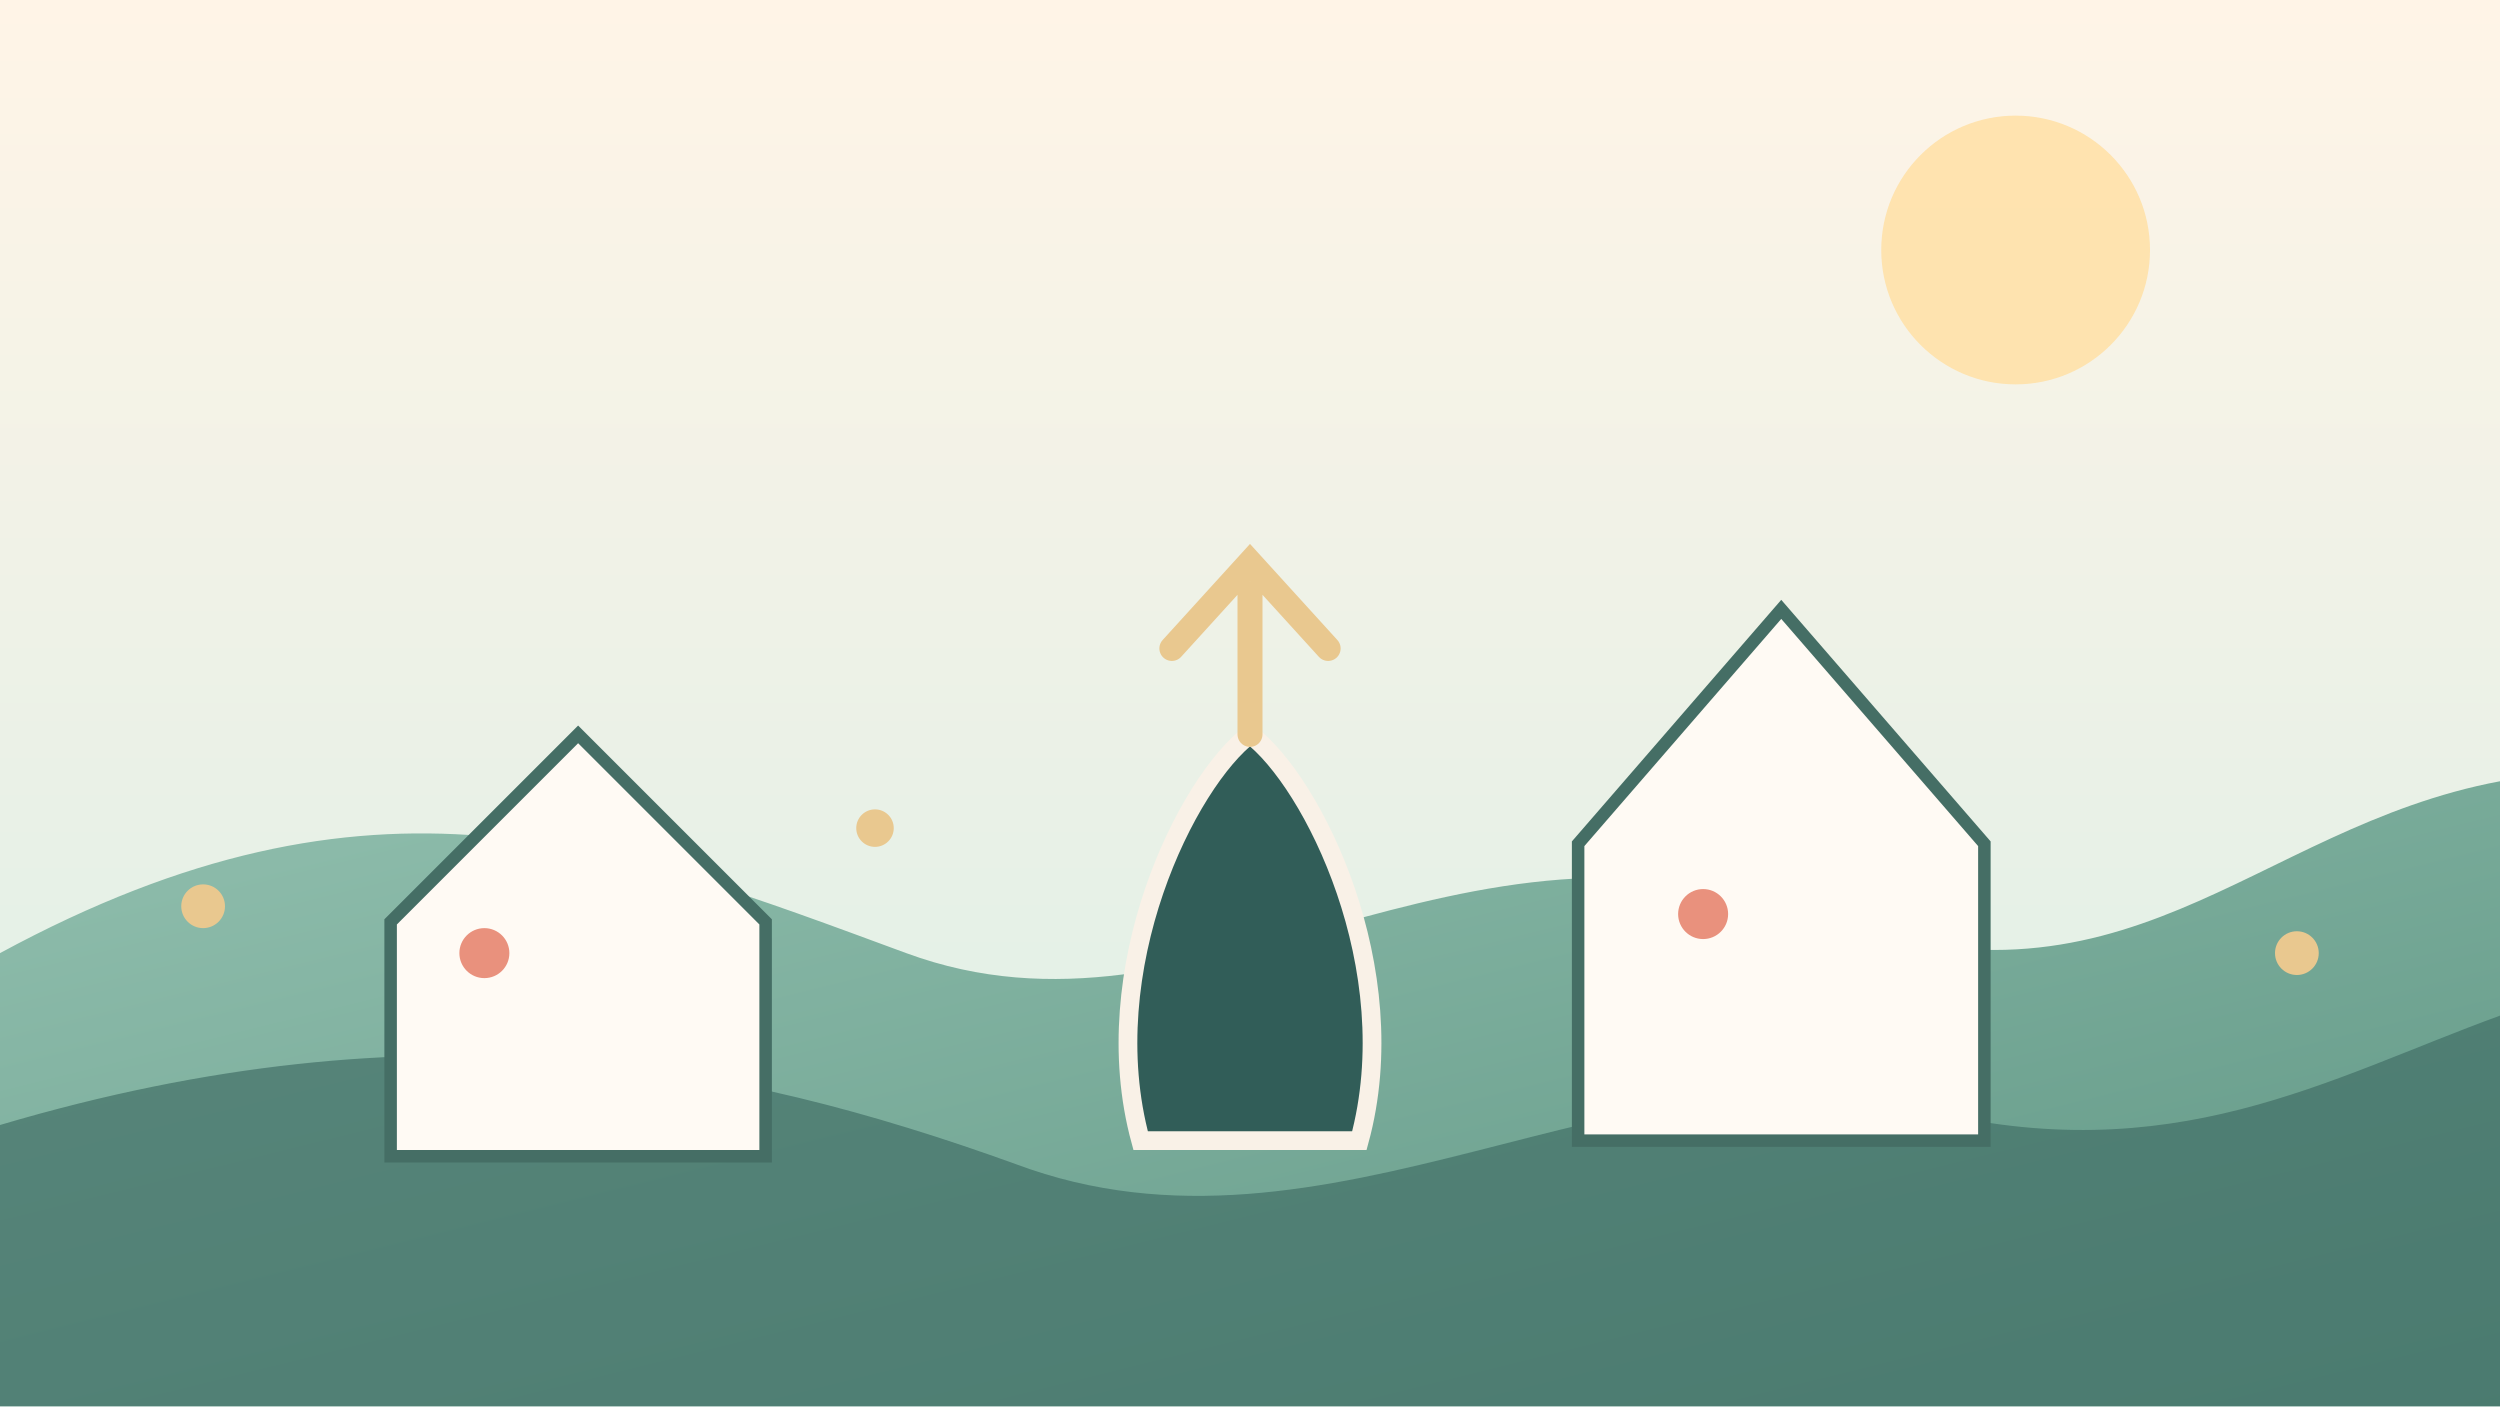
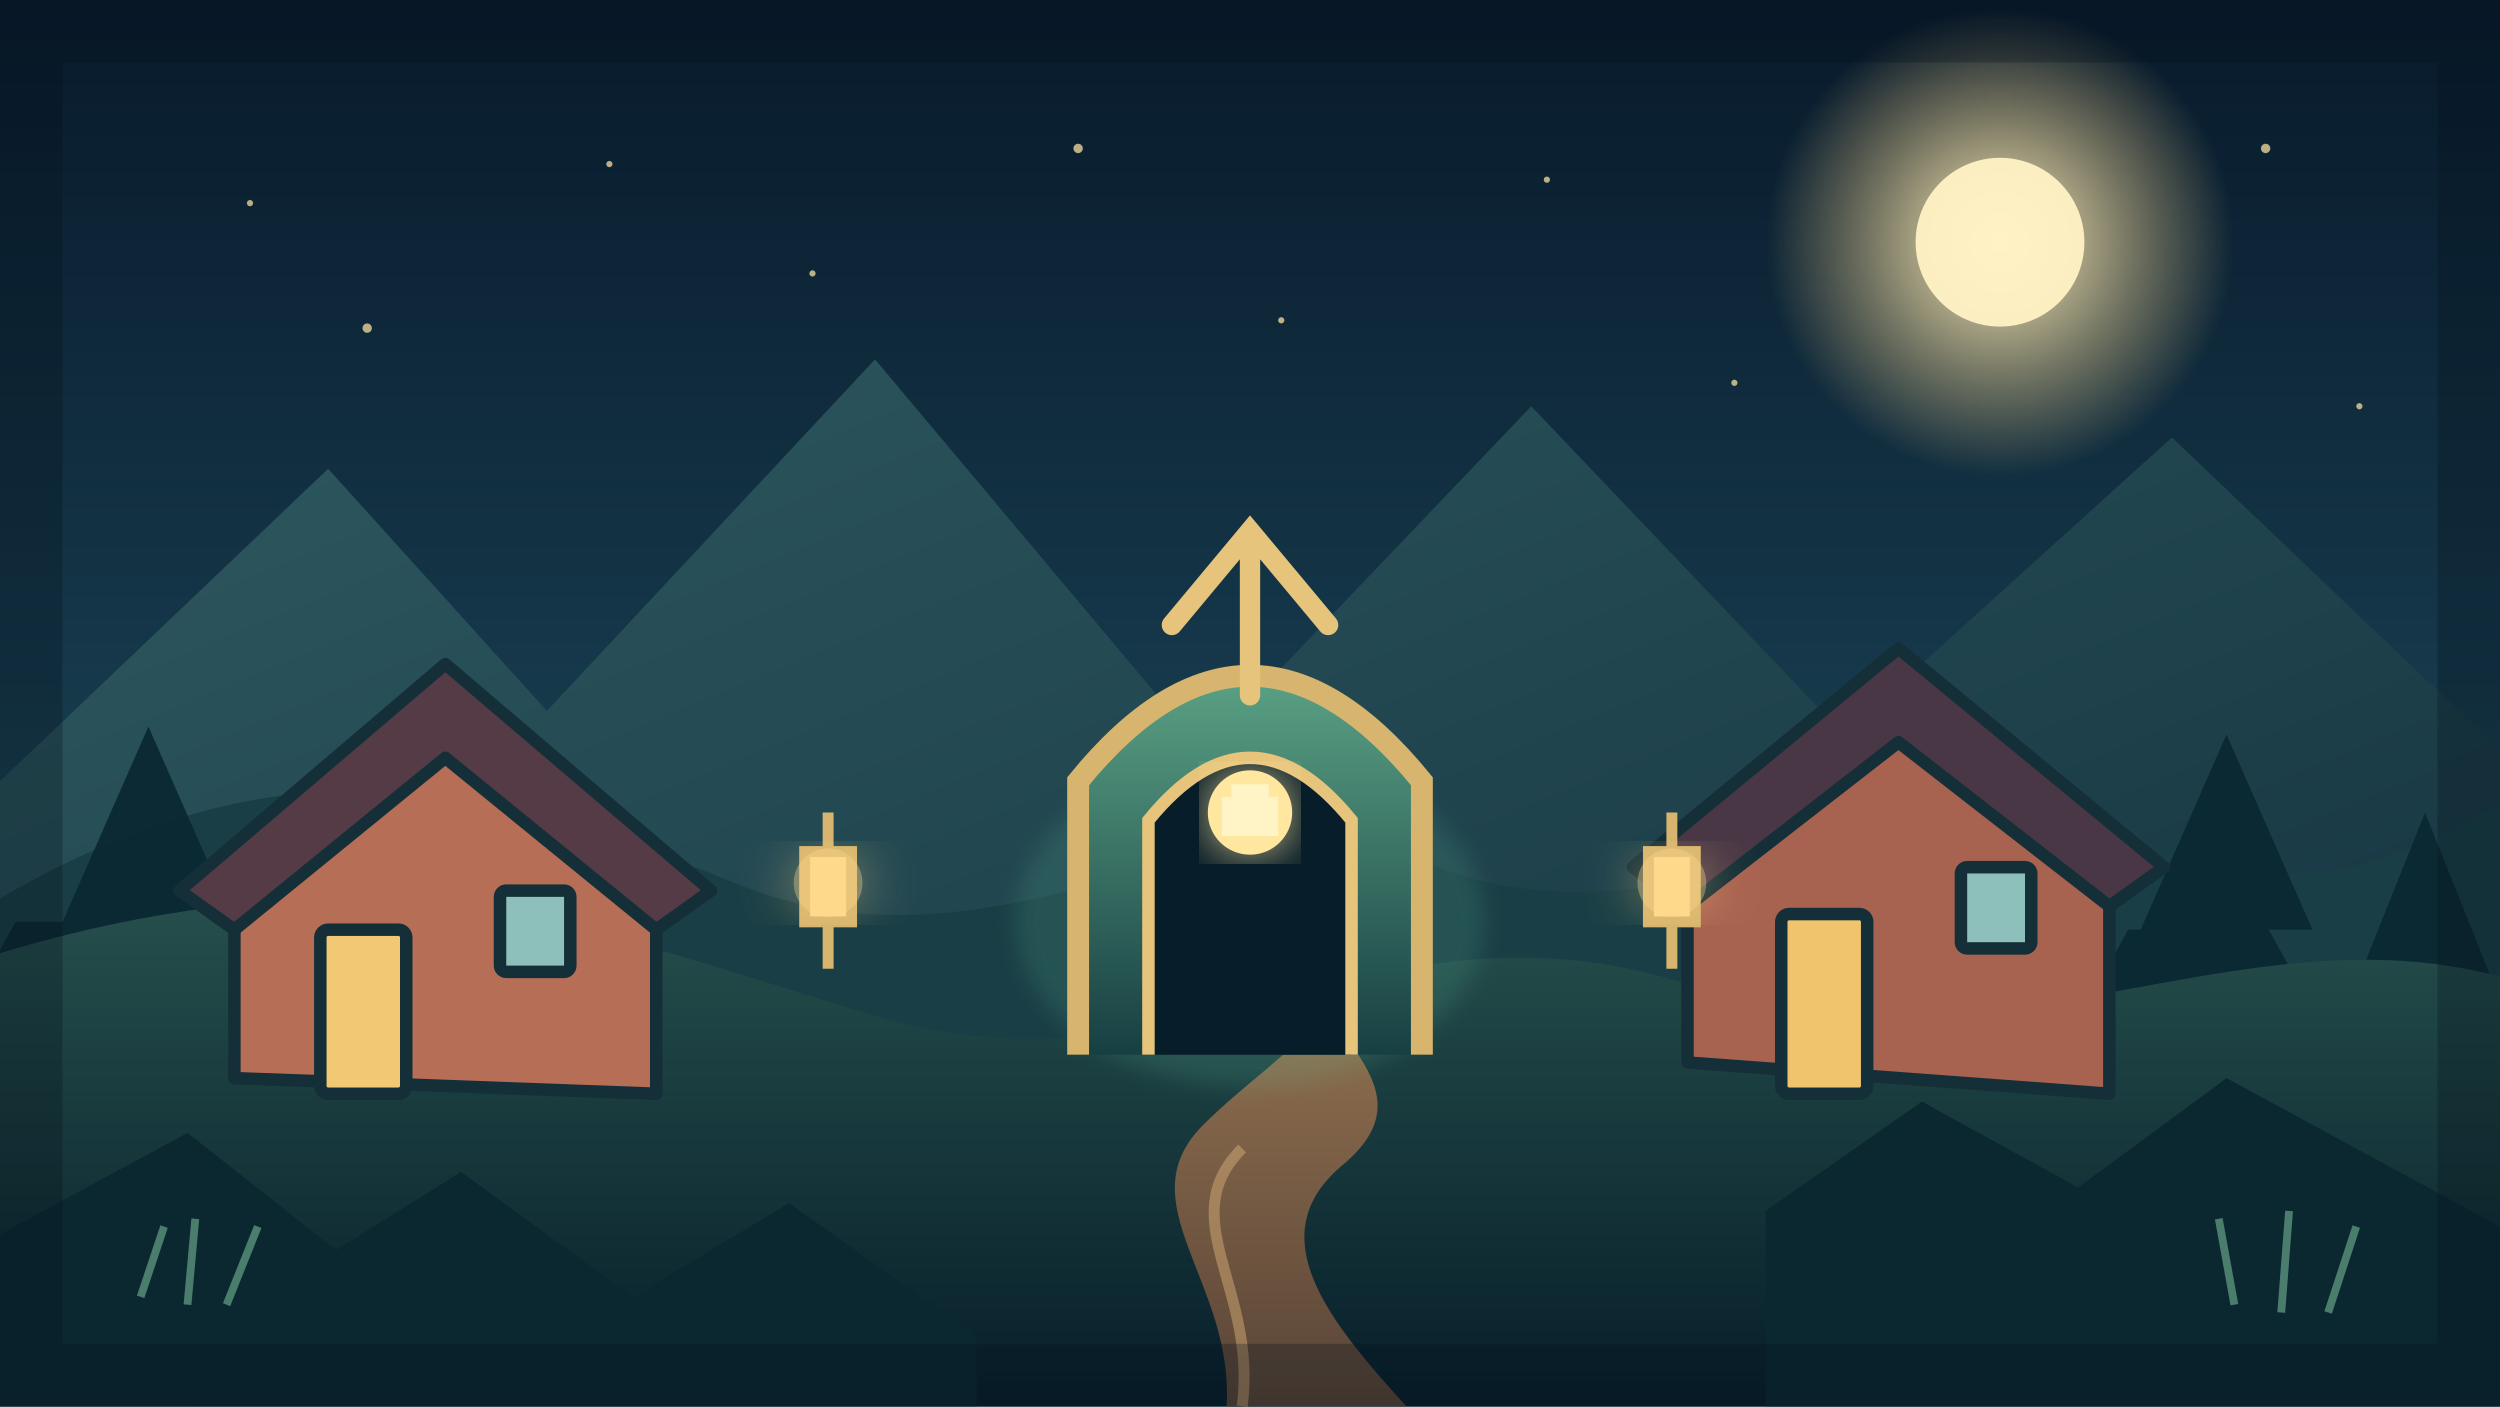
<svg xmlns="http://www.w3.org/2000/svg" viewBox="0 0 1600 900" role="img" aria-labelledby="title desc">
  <defs>
    <linearGradient id="sky" x1="0" y1="0" x2="0" y2="1">
-       <stop stop-color="#fff4e7" />
-       <stop offset="1" stop-color="#d9efe7" />
+       <stop stop-color="#081a2b" />
+       <stop offset=".48" stop-color="#15384a" />
+       <stop offset="1" stop-color="#315c57" />
    </linearGradient>
-     <linearGradient id="hill" x1="0" y1="0" x2="1" y2="1">
-       <stop stop-color="#91bfae" />
-       <stop offset="1" stop-color="#5f9684" />
+     <radialGradient id="moon">
+       <stop stop-color="#fff4c7" stop-opacity="1" />
+       <stop offset="1" stop-color="#f5c978" stop-opacity="0" />
+     </radialGradient>
+     <linearGradient id="mountain" x1="0" y1="0" x2="1" y2="1">
+       <stop stop-color="#2e5960" />
+       <stop offset="1" stop-color="#122f3c" />
    </linearGradient>
+     <linearGradient id="ground" x1="0" y1="0" x2="0" y2="1">
+       <stop stop-color="#254f4c" />
+       <stop offset="1" stop-color="#071e29" />
+     </linearGradient>
+     <linearGradient id="path" x1="0" y1="0" x2="0" y2="1">
+       <stop stop-color="#b58a5b" />
+       <stop offset="1" stop-color="#5c4638" />
+     </linearGradient>
+     <linearGradient id="gate" x1="0" y1="0" x2="0" y2="1">
+       <stop stop-color="#5aa184" />
+       <stop offset="1" stop-color="#173f42" />
+     </linearGradient>
+     <filter id="glow">
+       <feGaussianBlur stdDeviation="18" result="b" />
+       <feMerge>
+         <feMergeNode in="b" />
+         <feMergeNode in="SourceGraphic" />
+       </feMerge>
+     </filter>
+     <filter id="soft">
+       <feGaussianBlur stdDeviation="7" />
+     </filter>
  </defs>
  <rect width="1600" height="900" fill="url(#sky)" />
-   <circle cx="1290" cy="160" r="86" fill="#ffe1a8" opacity=".9" />
-   <path d="M0 610 C240 480 390 540 580 610 C770 680 930 500 1160 585 C1360 660 1440 530 1600 500 V900 H0Z" fill="url(#hill)" />
-   <path d="M0 720 C270 640 470 680 650 745 C850 820 1040 660 1230 710 C1390 750 1490 690 1600 650 V900 H0Z" fill="#416f67" opacity=".7" />
-   <g fill="#fffaf4" stroke="#456e65" stroke-width="8">
-     <path d="M250 590 l120 -120 120 120 v150 h-240z" />
-     <path d="M1010 540 l130 -150 130 150 v190 h-260z" />
+   <circle cx="1280" cy="155" r="150" fill="url(#moon)" />
+   <circle cx="1280" cy="155" r="54" fill="#fff2c5" opacity=".95" />
+   <g fill="#f6df9d" opacity=".75">
+     <circle cx="160" cy="130" r="2" />
+     <circle cx="235" cy="210" r="3" />
+     <circle cx="390" cy="105" r="2" />
+     <circle cx="520" cy="175" r="2" />
+     <circle cx="690" cy="95" r="3" />
+     <circle cx="820" cy="205" r="2" />
+     <circle cx="990" cy="115" r="2" />
+     <circle cx="1110" cy="245" r="2" />
+     <circle cx="1450" cy="95" r="3" />
+     <circle cx="1510" cy="260" r="2" />
  </g>
-   <g fill="#e9917d">
-     <circle cx="310" cy="610" r="16" />
-     <circle cx="1090" cy="585" r="16" />
+   <path d="M0 500 L210 300 350 455 560 230 770 480 980 260 1180 470 1390 280 1600 480 V900 H0Z" fill="url(#mountain)" />
+   <path d="M0 575 C180 470 310 500 470 565 C640 635 770 500 920 555 C1080 615 1210 480 1390 545 C1490 580 1550 540 1600 515 V900 H0Z" fill="#193e45" />
+   <g fill="#0a2932" opacity=".96">
+     <path d="M40 590 l55 -125 55 125 h-28 l50 90 h-70 l30 80 H0 l30-80 h-70 l50-90z" />
+     <path d="M180 610 l48-110 48 110 h-25 l45 75 h-65 l28 72 h-80 l28-72 h-64 l45-75z" />
+     <path d="M1370 595 l55-125 55 125 h-28 l50 90 h-70 l30 80 h-110 l30-80 h-70 l50-90z" />
+     <path d="M1510 625 l42-105 42 105 h-20 l38 65 h-55 l25 70 h-85 l25-70 h-55 l38-65z" />
  </g>
-   <path d="M730 730 C700 620 760 500 800 470 C840 500 900 620 870 730Z" fill="#315d58" stroke="#f9f1e7" stroke-width="12" />
-   <path d="M800 470 V380 M750 415 L800 360 L850 415" fill="none" stroke="#e9c88f" stroke-width="16" stroke-linecap="round" />
-   <g fill="#e9c88f">
-     <circle cx="130" cy="580" r="14" />
-     <circle cx="1470" cy="610" r="14" />
-     <circle cx="560" cy="530" r="12" />
+   <path d="M0 610 C250 535 390 600 560 650 C760 710 880 565 1080 630 C1280 695 1430 580 1600 625 V900 H0Z" fill="url(#ground)" />
+   <g stroke="#142f38" stroke-width="8" stroke-linejoin="round">
+     <path d="M150 690 L150 560 L285 465 L420 560 L420 700 Z" fill="#b76e57" />
+     <path d="M115 570 L285 425 L455 570 L420 595 L285 485 L150 595Z" fill="#553b46" />
+     <rect x="205" y="595" width="55" height="105" rx="5" fill="#f2c875" />
+     <rect x="320" y="570" width="45" height="52" rx="4" fill="#8ec0bb" />
+     <path d="M1080 680 L1080 545 L1215 455 L1350 545 L1350 700 Z" fill="#a86250" />
+     <path d="M1045 555 L1215 415 L1385 555 L1350 580 L1215 475 L1080 580Z" fill="#493745" />
+     <rect x="1140" y="585" width="55" height="115" rx="5" fill="#f0c46d" />
+     <rect x="1255" y="555" width="45" height="52" rx="4" fill="#8ec0bb" />
  </g>
+   <path d="M785 900 C790 820 720 770 770 720 C825 665 890 645 805 585 C760 555 770 520 800 500 C845 530 875 565 850 605 C820 655 925 690 860 745 C805 790 850 845 900 900Z" fill="url(#path)" opacity=".95" />
+   <path d="M795 900 C805 825 750 780 795 735" fill="none" stroke="#d4ac75" stroke-width="7" opacity=".5" />
+   <g>
+     <ellipse cx="800" cy="590" rx="150" ry="105" fill="#66c8a0" opacity=".16" filter="url(#soft)" />
+     <path d="M690 675 V500 Q800 365 910 500 V675" fill="url(#gate)" stroke="#d7b56e" stroke-width="14" />
+     <path d="M735 675 V525 Q800 445 865 525 V675" fill="#071d29" stroke="#e6c47b" stroke-width="8" />
+     <path d="M800 445 V350 M750 400 L800 340 L850 400" fill="none" stroke="#e6c47b" stroke-width="13" stroke-linecap="round" />
+     <circle cx="800" cy="520" r="27" fill="#ffe7a0" filter="url(#glow)" />
+     <path d="M782 510 h36 v25 h-36z M788 502 h24 v8 h-24z" fill="#fff4c5" />
+   </g>
+   <g stroke="#d7b56e" stroke-width="7" fill="#ffd98b">
+     <path d="M530 520 V620" />
+     <path d="M1070 520 V620" />
+     <path d="M515 545 h30 v45 h-30z" />
+     <path d="M1055 545 h30 v45 h-30z" />
+   </g>
+   <g fill="#ffd98b" opacity=".45" filter="url(#glow)">
+     <circle cx="530" cy="565" r="22" />
+     <circle cx="1070" cy="565" r="22" />
+   </g>
+   <g fill="#0b2831">
+     <path d="M0 790 l120-65 95 75 80-50 110 80 100-60 120 85 v45 H0Z" />
+     <path d="M1130 775 l100-70 100 55 95-70 175 95 100-55 v170 h-570Z" />
+   </g>
+   <g stroke="#5f9980" stroke-width="5" opacity=".75">
+     <path d="M90 830 l15-45 M120 835 l5-55 M145 835 l20-50 M1430 835 l-10-55 M1460 840 l5-65 M1490 840 l18-55" />
+   </g>
+   <rect width="1600" height="900" fill="none" stroke="#050f18" stroke-width="80" opacity=".28" />
</svg>
